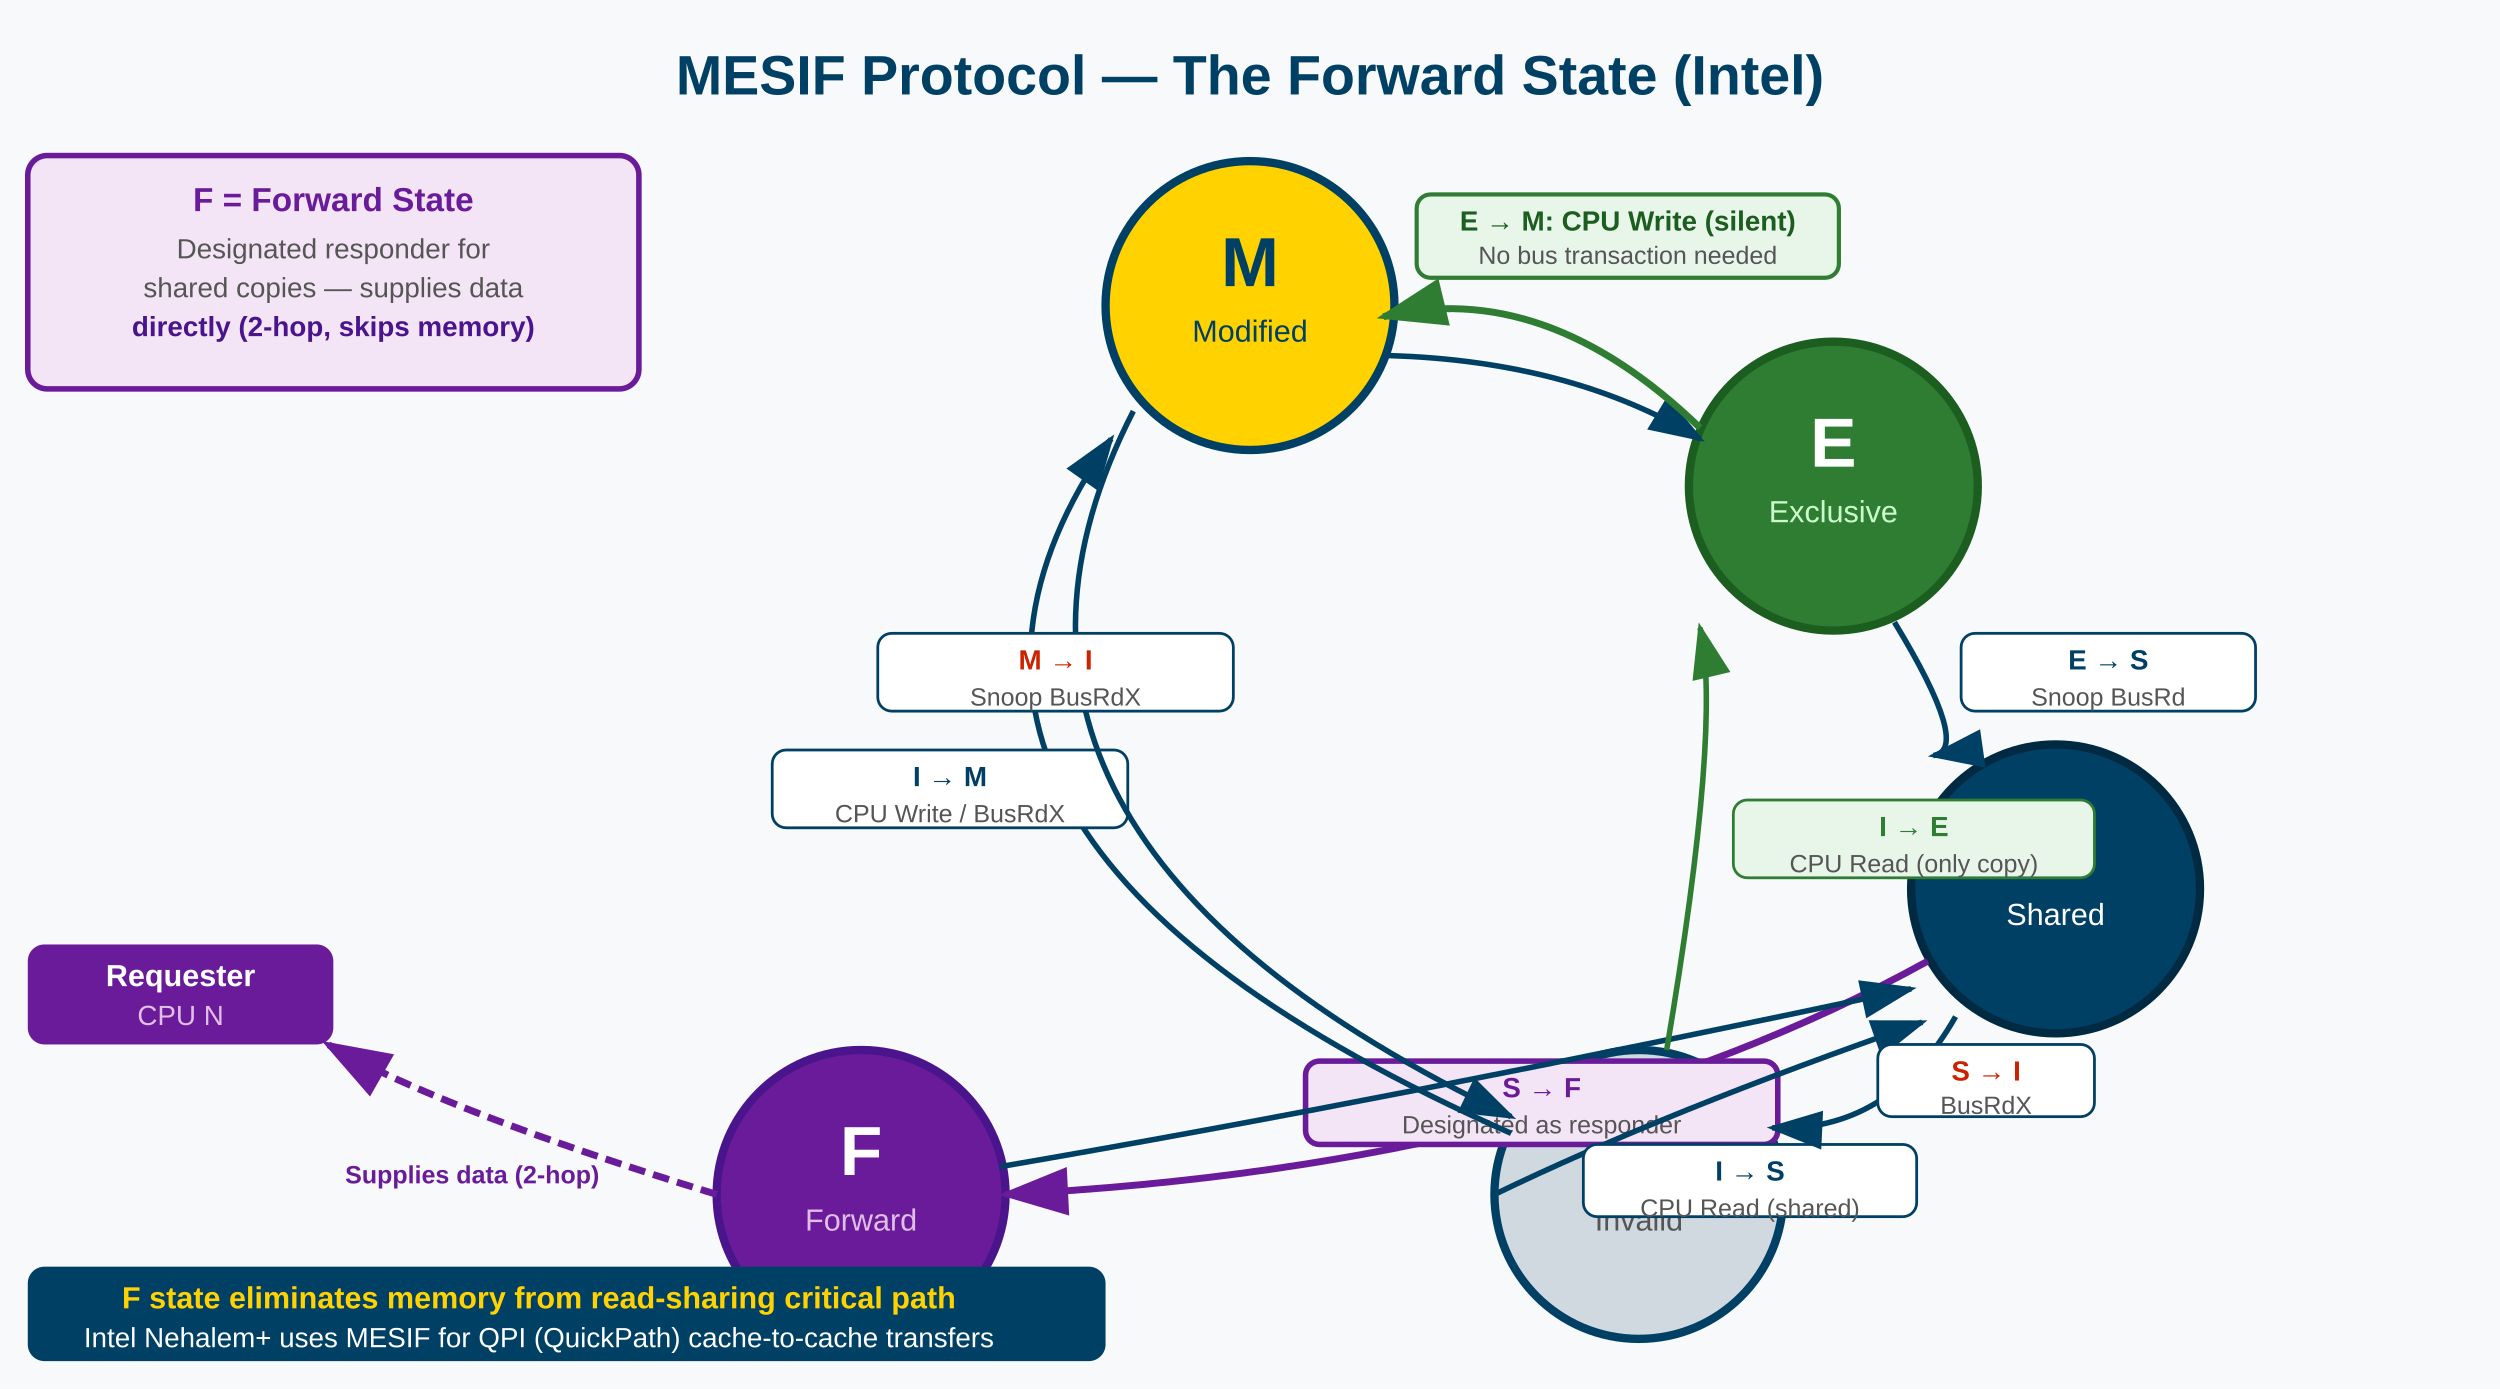
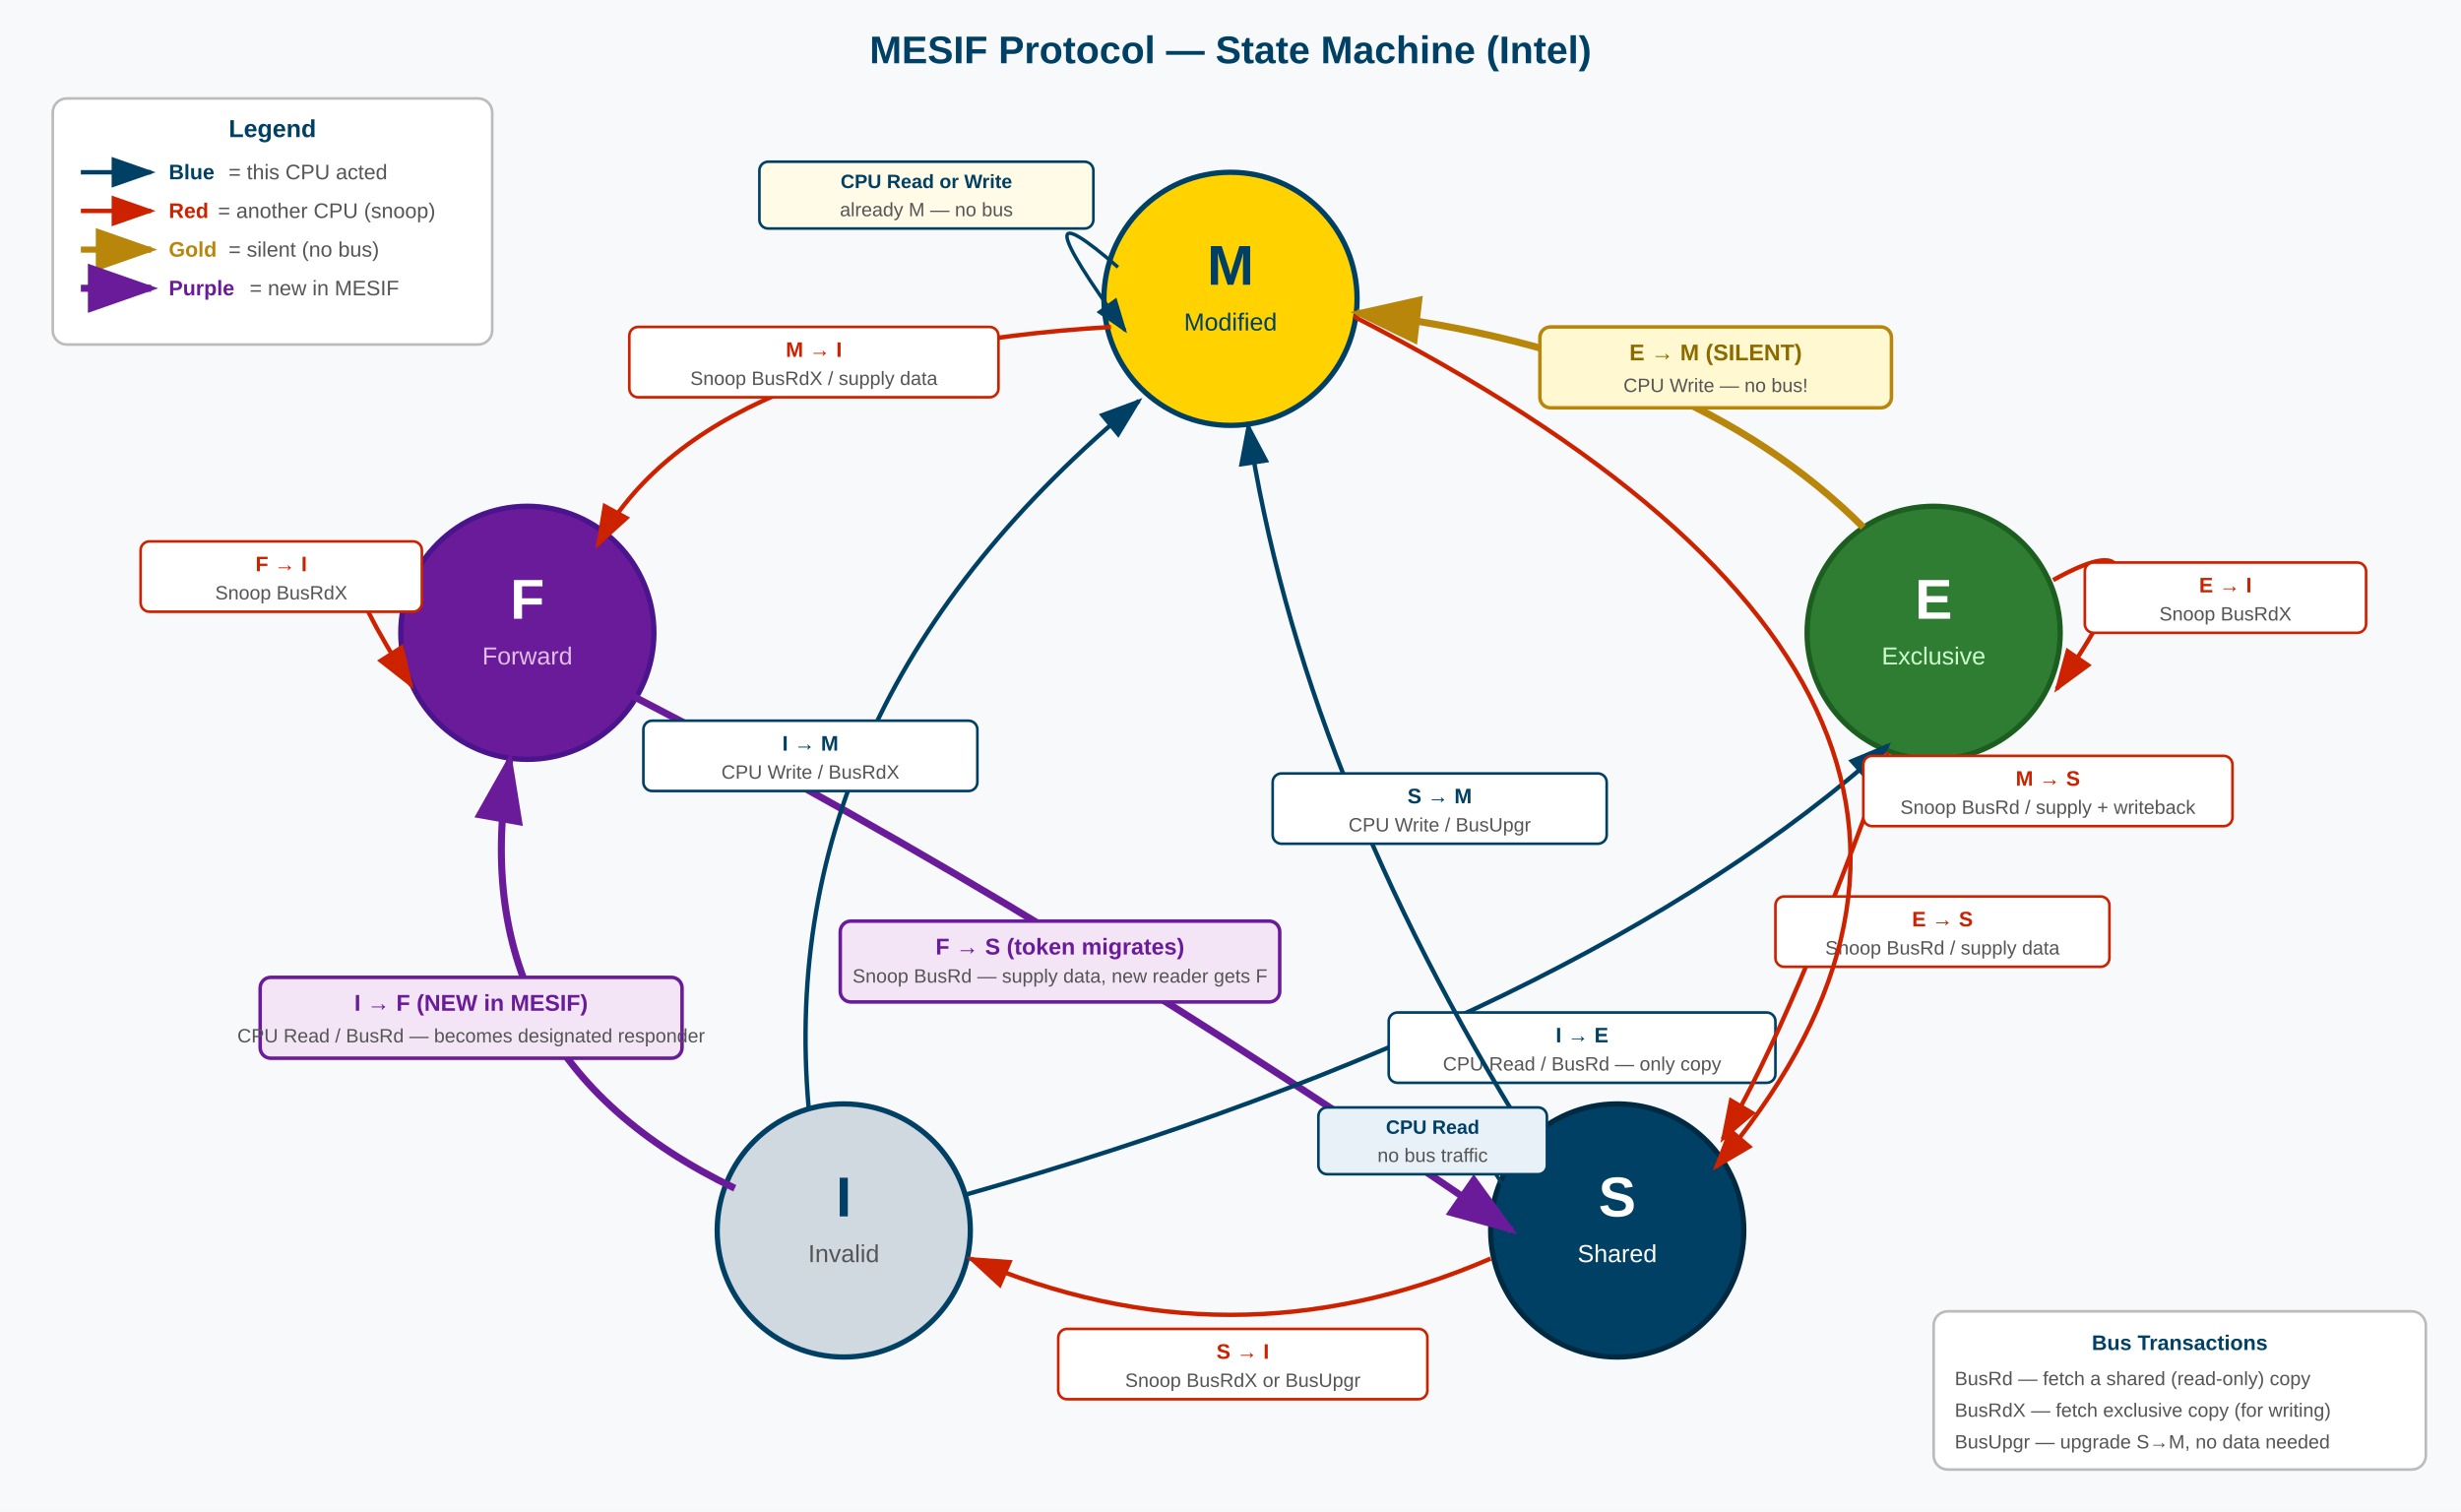
- <svg xmlns="http://www.w3.org/2000/svg" viewBox="0 0 900 500" font-family="Arial, sans-serif">
+ <svg xmlns="http://www.w3.org/2000/svg" viewBox="0 0 1400 860" font-family="Arial, sans-serif">
  <defs>
-     <marker id="arr" markerWidth="10" markerHeight="7" refX="9" refY="3.5" orient="auto">
+     <marker id="arr-blue" markerWidth="10" markerHeight="7" refX="9" refY="3.5" orient="auto">
      <polygon points="0 0, 10 3.5, 0 7" fill="#004065" />
+     </marker>
+     <marker id="arr-red" markerWidth="10" markerHeight="7" refX="9" refY="3.5" orient="auto">
+       <polygon points="0 0, 10 3.5, 0 7" fill="#cc2200" />
+     </marker>
+     <marker id="arr-gold" markerWidth="10" markerHeight="7" refX="9" refY="3.5" orient="auto">
+       <polygon points="0 0, 10 3.5, 0 7" fill="#b8860b" />
    </marker>
    <marker id="arr-purple" markerWidth="10" markerHeight="7" refX="9" refY="3.5" orient="auto">
      <polygon points="0 0, 10 3.5, 0 7" fill="#6a1b9a" />
    </marker>
-     <marker id="arr-green" markerWidth="10" markerHeight="7" refX="9" refY="3.5" orient="auto">
-       <polygon points="0 0, 10 3.5, 0 7" fill="#2e7d32" />
-     </marker>
  </defs>
-   <rect width="900" height="500" fill="#f8f9fa" />
-   <text x="450" y="34" text-anchor="middle" font-size="20" font-weight="bold" fill="#004065">MESIF Protocol — The Forward State (Intel)</text>
-   <circle cx="450" cy="110" r="52" fill="#FFD200" stroke="#004065" stroke-width="3" />
-   <text x="450" y="103" text-anchor="middle" font-size="25" font-weight="bold" fill="#004065">M</text>
-   <text x="450" y="123" text-anchor="middle" font-size="11" fill="#004065">Modified</text>
-   <circle cx="660" cy="175" r="52" fill="#2e7d32" stroke="#1b5e20" stroke-width="3" />
-   <text x="660" y="168" text-anchor="middle" font-size="25" font-weight="bold" fill="white">E</text>
-   <text x="660" y="188" text-anchor="middle" font-size="11" fill="#ccffcc">Exclusive</text>
-   <circle cx="740" cy="320" r="52" fill="#004065" stroke="#002a42" stroke-width="3" />
-   <text x="740" y="313" text-anchor="middle" font-size="25" font-weight="bold" fill="white">S</text>
-   <text x="740" y="333" text-anchor="middle" font-size="11" fill="white">Shared</text>
-   <circle cx="590" cy="430" r="52" fill="#d0d8e0" stroke="#004065" stroke-width="3" />
-   <text x="590" y="423" text-anchor="middle" font-size="25" font-weight="bold" fill="#004065">I</text>
-   <text x="590" y="443" text-anchor="middle" font-size="11" fill="#555">Invalid</text>
-   <circle cx="310" cy="430" r="52" fill="#6a1b9a" stroke="#4a148c" stroke-width="3" />
-   <text x="310" y="423" text-anchor="middle" font-size="25" font-weight="bold" fill="white">F</text>
-   <text x="310" y="443" text-anchor="middle" font-size="11" fill="#e1bee7">Forward</text>
-   <path d="M 500 128 Q 566 130 612 158" stroke="#004065" stroke-width="2" fill="none" marker-end="url(#arr)" />
-   <path d="M 612 154 Q 556 100 498 114" stroke="#2e7d32" stroke-width="2.5" fill="none" marker-end="url(#arr-green)" />
-   <rect x="510" y="70" width="152" height="30" rx="5" fill="#e8f5e9" stroke="#2e7d32" stroke-width="1.5" />
-   <text x="586" y="83" text-anchor="middle" font-size="10" font-weight="bold" fill="#1b5e20">E → M: CPU Write (silent)</text>
-   <text x="586" y="95" text-anchor="middle" font-size="9" fill="#555">No bus transaction needed</text>
-   <path d="M 682 224 Q 710 270 696 272" stroke="#004065" stroke-width="2" fill="none" marker-end="url(#arr)" />
-   <rect x="706" y="228" width="106" height="28" rx="5" fill="white" stroke="#004065" stroke-width="1" />
-   <text x="759" y="241" text-anchor="middle" font-size="10" font-weight="bold" fill="#004065">E → S</text>
-   <text x="759" y="254" text-anchor="middle" font-size="9" fill="#555">Snoop BusRd</text>
-   <path d="M 694 346 Q 560 420 362 430" stroke="#6a1b9a" stroke-width="2.5" fill="none" marker-end="url(#arr-purple)" />
-   <rect x="470" y="382" width="170" height="30" rx="5" fill="#f3e5f5" stroke="#6a1b9a" stroke-width="2" />
-   <text x="555" y="395" text-anchor="middle" font-size="10" font-weight="bold" fill="#6a1b9a">S → F</text>
-   <text x="555" y="408" text-anchor="middle" font-size="9" fill="#555">Designated as responder</text>
-   <path d="M 360 420 Q 500 396 688 356" stroke="#004065" stroke-width="2" fill="none" marker-end="url(#arr)" />
-   <path d="M 600 378 Q 620 260 612 226" stroke="#2e7d32" stroke-width="2" fill="none" marker-end="url(#arr-green)" />
-   <rect x="624" y="288" width="130" height="28" rx="5" fill="#e8f5e9" stroke="#2e7d32" stroke-width="1" />
-   <text x="689" y="301" text-anchor="middle" font-size="10" font-weight="bold" fill="#2e7d32">I → E</text>
-   <text x="689" y="314" text-anchor="middle" font-size="9" fill="#555">CPU Read (only copy)</text>
-   <path d="M 538 430 Q 600 400 692 368" stroke="#004065" stroke-width="2" fill="none" marker-end="url(#arr)" />
-   <rect x="570" y="412" width="120" height="26" rx="5" fill="white" stroke="#004065" stroke-width="1" />
-   <text x="630" y="425" text-anchor="middle" font-size="10" font-weight="bold" fill="#004065">I → S</text>
-   <text x="630" y="438" text-anchor="middle" font-size="9" fill="#555">CPU Read (shared)</text>
-   <path d="M 544 408 Q 300 300 400 158" stroke="#004065" stroke-width="2" fill="none" marker-end="url(#arr)" />
-   <rect x="278" y="270" width="128" height="28" rx="5" fill="white" stroke="#004065" stroke-width="1" />
-   <text x="342" y="283" text-anchor="middle" font-size="10" font-weight="bold" fill="#004065">I → M</text>
-   <text x="342" y="296" text-anchor="middle" font-size="9" fill="#555">CPU Write / BusRdX</text>
-   <path d="M 704 366 Q 680 408 638 406" stroke="#004065" stroke-width="2" fill="none" marker-end="url(#arr)" />
-   <rect x="676" y="376" width="78" height="26" rx="5" fill="white" stroke="#004065" stroke-width="1" />
-   <text x="715" y="389" text-anchor="middle" font-size="10" font-weight="bold" fill="#cc2200">S → I</text>
-   <text x="715" y="401" text-anchor="middle" font-size="9" fill="#555">BusRdX</text>
-   <path d="M 408 148 Q 330 300 544 402" stroke="#004065" stroke-width="2" fill="none" marker-end="url(#arr)" />
-   <rect x="316" y="228" width="128" height="28" rx="5" fill="white" stroke="#004065" stroke-width="1" />
-   <text x="380" y="241" text-anchor="middle" font-size="10" font-weight="bold" fill="#cc2200">M → I</text>
-   <text x="380" y="254" text-anchor="middle" font-size="9" fill="#555">Snoop BusRdX</text>
-   <rect x="10" y="56" width="220" height="84" rx="7" fill="#f3e5f5" stroke="#6a1b9a" stroke-width="2" />
-   <text x="120" y="76" text-anchor="middle" font-size="12" font-weight="bold" fill="#6a1b9a">F = Forward State</text>
-   <text x="120" y="93" text-anchor="middle" font-size="10" fill="#555">Designated responder for</text>
-   <text x="120" y="107" text-anchor="middle" font-size="10" fill="#555">shared copies — supplies data</text>
-   <text x="120" y="121" text-anchor="middle" font-size="10" fill="#4a148c" font-weight="bold">directly (2-hop, skips memory)</text>
-   <rect x="10" y="340" width="110" height="36" rx="6" fill="#6a1b9a" />
-   <text x="65" y="355" text-anchor="middle" font-size="11" fill="white" font-weight="bold">Requester</text>
-   <text x="65" y="369" text-anchor="middle" font-size="10" fill="#e1bee7">CPU N</text>
-   <path d="M 258 430 Q 160 400 118 376" stroke="#6a1b9a" stroke-width="2.5" stroke-dasharray="6,3" fill="none" marker-end="url(#arr-purple)" />
-   <text x="170" y="426" text-anchor="middle" font-size="9" fill="#6a1b9a" font-weight="bold">Supplies data (2-hop)</text>
-   <rect x="10" y="456" width="388" height="34" rx="6" fill="#004065" />
-   <text x="194" y="471" text-anchor="middle" font-size="11" font-weight="bold" fill="#FFD200">F state eliminates memory from read-sharing critical path</text>
-   <text x="194" y="485" text-anchor="middle" font-size="10" fill="white">Intel Nehalem+ uses MESIF for QPI (QuickPath) cache-to-cache transfers</text>
+   <rect width="1400" height="860" fill="#f8f9fa" />
+   <text x="700" y="36" text-anchor="middle" font-size="22" font-weight="bold" fill="#004065">MESIF Protocol — State Machine (Intel)</text>
+   <rect x="30" y="56" width="250" height="140" rx="8" fill="white" stroke="#bbb" stroke-width="1.5" />
+   <text x="155" y="78" text-anchor="middle" font-size="14" font-weight="bold" fill="#004065">Legend</text>
+   <line x1="46" y1="98" x2="86" y2="98" stroke="#004065" stroke-width="2.5" marker-end="url(#arr-blue)" />
+   <text x="96" y="102" font-size="12" fill="#004065" font-weight="bold">Blue</text>
+   <text x="130" y="102" font-size="12" fill="#555"> = this CPU acted</text>
+   <line x1="46" y1="120" x2="86" y2="120" stroke="#cc2200" stroke-width="2.5" marker-end="url(#arr-red)" />
+   <text x="96" y="124" font-size="12" fill="#cc2200" font-weight="bold">Red</text>
+   <text x="124" y="124" font-size="12" fill="#555"> = another CPU (snoop)</text>
+   <line x1="46" y1="142" x2="86" y2="142" stroke="#b8860b" stroke-width="3.5" marker-end="url(#arr-gold)" />
+   <text x="96" y="146" font-size="12" fill="#b8860b" font-weight="bold">Gold</text>
+   <text x="130" y="146" font-size="12" fill="#555"> = silent (no bus)</text>
+   <line x1="46" y1="164" x2="86" y2="164" stroke="#6a1b9a" stroke-width="4" marker-end="url(#arr-purple)" />
+   <text x="96" y="168" font-size="12" fill="#6a1b9a" font-weight="bold">Purple</text>
+   <text x="142" y="168" font-size="12" fill="#555"> = new in MESIF</text>
+   <circle cx="700" cy="170" r="72" fill="#FFD200" stroke="#004065" stroke-width="3" />
+   <text x="700" y="162" text-anchor="middle" font-size="32" font-weight="bold" fill="#004065">M</text>
+   <text x="700" y="188" text-anchor="middle" font-size="14" fill="#004065">Modified</text>
+   <circle cx="1100" cy="360" r="72" fill="#2e7d32" stroke="#1b5e20" stroke-width="3" />
+   <text x="1100" y="352" text-anchor="middle" font-size="32" font-weight="bold" fill="white">E</text>
+   <text x="1100" y="378" text-anchor="middle" font-size="14" fill="#ccffcc">Exclusive</text>
+   <circle cx="920" cy="700" r="72" fill="#004065" stroke="#002a42" stroke-width="3" />
+   <text x="920" y="692" text-anchor="middle" font-size="32" font-weight="bold" fill="white">S</text>
+   <text x="920" y="718" text-anchor="middle" font-size="14" fill="white">Shared</text>
+   <circle cx="480" cy="700" r="72" fill="#d0d8e0" stroke="#004065" stroke-width="3" />
+   <text x="480" y="692" text-anchor="middle" font-size="32" font-weight="bold" fill="#004065">I</text>
+   <text x="480" y="718" text-anchor="middle" font-size="14" fill="#555">Invalid</text>
+   <circle cx="300" cy="360" r="72" fill="#6a1b9a" stroke="#4a148c" stroke-width="3" />
+   <text x="300" y="352" text-anchor="middle" font-size="32" font-weight="bold" fill="white">F</text>
+   <text x="300" y="378" text-anchor="middle" font-size="14" fill="#e1bee7">Forward</text>
+   <path d="M 418 676 Q 260 600 290 432" stroke="#6a1b9a" stroke-width="4" fill="none" marker-end="url(#arr-purple)" />
+   <rect x="148" y="556" width="240" height="46" rx="6" fill="#f3e5f5" stroke="#6a1b9a" stroke-width="2" />
+   <text x="268" y="575" text-anchor="middle" font-size="13" font-weight="bold" fill="#6a1b9a">I → F  (NEW in MESIF)</text>
+   <text x="268" y="593" text-anchor="middle" font-size="11" fill="#555">CPU Read / BusRd — becomes designated responder</text>
+   <path d="M 360 396 Q 600 520 860 700" stroke="#6a1b9a" stroke-width="4" fill="none" marker-end="url(#arr-purple)" />
+   <rect x="478" y="524" width="250" height="46" rx="6" fill="#f3e5f5" stroke="#6a1b9a" stroke-width="2" />
+   <text x="603" y="543" text-anchor="middle" font-size="13" font-weight="bold" fill="#6a1b9a">F → S  (token migrates)</text>
+   <text x="603" y="559" text-anchor="middle" font-size="11" fill="#555">Snoop BusRd — supply data, new reader gets F</text>
+   <path d="M 232 330 Q 170 290 234 390" stroke="#cc2200" stroke-width="2.5" fill="none" marker-end="url(#arr-red)" />
+   <rect x="80" y="308" width="160" height="40" rx="5" fill="white" stroke="#cc2200" stroke-width="1.5" />
+   <text x="160" y="325" text-anchor="middle" font-size="12" font-weight="bold" fill="#cc2200">F → I</text>
+   <text x="160" y="341" text-anchor="middle" font-size="11" fill="#555">Snoop BusRdX</text>
+   <path d="M 548 680 Q 900 580 1074 424" stroke="#004065" stroke-width="2.5" fill="none" marker-end="url(#arr-blue)" />
+   <rect x="790" y="576" width="220" height="40" rx="5" fill="white" stroke="#004065" stroke-width="1.5" />
+   <text x="900" y="593" text-anchor="middle" font-size="12" font-weight="bold" fill="#004065">I → E</text>
+   <text x="900" y="609" text-anchor="middle" font-size="11" fill="#555">CPU Read / BusRd — only copy</text>
+   <path d="M 460 630 Q 440 400 648 228" stroke="#004065" stroke-width="2.5" fill="none" marker-end="url(#arr-blue)" />
+   <rect x="366" y="410" width="190" height="40" rx="5" fill="white" stroke="#004065" stroke-width="1.5" />
+   <text x="461" y="427" text-anchor="middle" font-size="12" font-weight="bold" fill="#004065">I → M</text>
+   <text x="461" y="443" text-anchor="middle" font-size="11" fill="#555">CPU Write / BusRdX</text>
+   <path d="M 1060 300 Q 960 200 772 178" stroke="#b8860b" stroke-width="4" fill="none" marker-end="url(#arr-gold)" />
+   <rect x="876" y="186" width="200" height="46" rx="6" fill="#FFF8D0" stroke="#b8860b" stroke-width="2" />
+   <text x="976" y="205" text-anchor="middle" font-size="13" font-weight="bold" fill="#8b6a00">E → M  (SILENT)</text>
+   <text x="976" y="223" text-anchor="middle" font-size="11" fill="#555">CPU Write — no bus!</text>
+   <path d="M 1074 428 Q 1020 580 980 648" stroke="#cc2200" stroke-width="2.5" fill="none" marker-end="url(#arr-red)" />
+   <rect x="1010" y="510" width="190" height="40" rx="5" fill="white" stroke="#cc2200" stroke-width="1.5" />
+   <text x="1105" y="527" text-anchor="middle" font-size="12" font-weight="bold" fill="#cc2200">E → S</text>
+   <text x="1105" y="543" text-anchor="middle" font-size="11" fill="#555">Snoop BusRd / supply data</text>
+   <path d="M 1168 330 Q 1240 290 1170 392" stroke="#cc2200" stroke-width="2.5" fill="none" marker-end="url(#arr-red)" />
+   <rect x="1186" y="320" width="160" height="40" rx="5" fill="white" stroke="#cc2200" stroke-width="1.5" />
+   <text x="1266" y="337" text-anchor="middle" font-size="12" font-weight="bold" fill="#cc2200">E → I</text>
+   <text x="1266" y="353" text-anchor="middle" font-size="11" fill="#555">Snoop BusRdX</text>
+   <path d="M 870 648 Q 740 440 710 242" stroke="#004065" stroke-width="2.5" fill="none" marker-end="url(#arr-blue)" />
+   <rect x="724" y="440" width="190" height="40" rx="5" fill="white" stroke="#004065" stroke-width="1.5" />
+   <text x="819" y="457" text-anchor="middle" font-size="12" font-weight="bold" fill="#004065">S → M</text>
+   <text x="819" y="473" text-anchor="middle" font-size="11" fill="#555">CPU Write / BusUpgr</text>
+   <path d="M 848 716 Q 700 780 552 716" stroke="#cc2200" stroke-width="2.5" fill="none" marker-end="url(#arr-red)" />
+   <rect x="602" y="756" width="210" height="40" rx="5" fill="white" stroke="#cc2200" stroke-width="1.5" />
+   <text x="707" y="773" text-anchor="middle" font-size="12" font-weight="bold" fill="#cc2200">S → I</text>
+   <text x="707" y="789" text-anchor="middle" font-size="11" fill="#555">Snoop BusRdX or BusUpgr</text>
+   <path d="M 632 186 Q 400 200 340 310" stroke="#cc2200" stroke-width="2.5" fill="none" marker-end="url(#arr-red)" />
+   <rect x="358" y="186" width="210" height="40" rx="5" fill="white" stroke="#cc2200" stroke-width="1.5" />
+   <text x="463" y="203" text-anchor="middle" font-size="12" font-weight="bold" fill="#cc2200">M → I</text>
+   <text x="463" y="219" text-anchor="middle" font-size="11" fill="#555">Snoop BusRdX / supply data</text>
+   <path d="M 770 180 Q 1200 400 976 664" stroke="#cc2200" stroke-width="2.5" fill="none" marker-end="url(#arr-red)" />
+   <rect x="1060" y="430" width="210" height="40" rx="5" fill="white" stroke="#cc2200" stroke-width="1.5" />
+   <text x="1165" y="447" text-anchor="middle" font-size="12" font-weight="bold" fill="#cc2200">M → S</text>
+   <text x="1165" y="463" text-anchor="middle" font-size="11" fill="#555">Snoop BusRd / supply + writeback</text>
+   <path d="M 636 152 Q 576 100 640 188" stroke="#004065" stroke-width="2" fill="none" marker-end="url(#arr-blue)" />
+   <rect x="432" y="92" width="190" height="38" rx="5" fill="#fffbe6" stroke="#004065" stroke-width="1.5" />
+   <text x="527" y="107" text-anchor="middle" font-size="11" font-weight="bold" fill="#004065">CPU Read or Write</text>
+   <text x="527" y="123" text-anchor="middle" font-size="11" fill="#555">already M — no bus</text>
+   <path d="M 870 672 Q 820 630 874 700" stroke="#004065" stroke-width="2" fill="none" marker-end="url(#arr-blue)" />
+   <rect x="750" y="630" width="130" height="38" rx="5" fill="#e8f0f8" stroke="#004065" stroke-width="1.5" />
+   <text x="815" y="645" text-anchor="middle" font-size="11" font-weight="bold" fill="#004065">CPU Read</text>
+   <text x="815" y="661" text-anchor="middle" font-size="11" fill="#555">no bus traffic</text>
+   <rect x="1100" y="746" width="280" height="90" rx="8" fill="white" stroke="#bbb" stroke-width="1.5" />
+   <text x="1240" y="768" text-anchor="middle" font-size="12" font-weight="bold" fill="#004065">Bus Transactions</text>
+   <text x="1112" y="788" font-size="11" fill="#555">BusRd    — fetch a shared (read-only) copy</text>
+   <text x="1112" y="806" font-size="11" fill="#555">BusRdX  — fetch exclusive copy (for writing)</text>
+   <text x="1112" y="824" font-size="11" fill="#555">BusUpgr — upgrade S→M, no data needed</text>
</svg>
